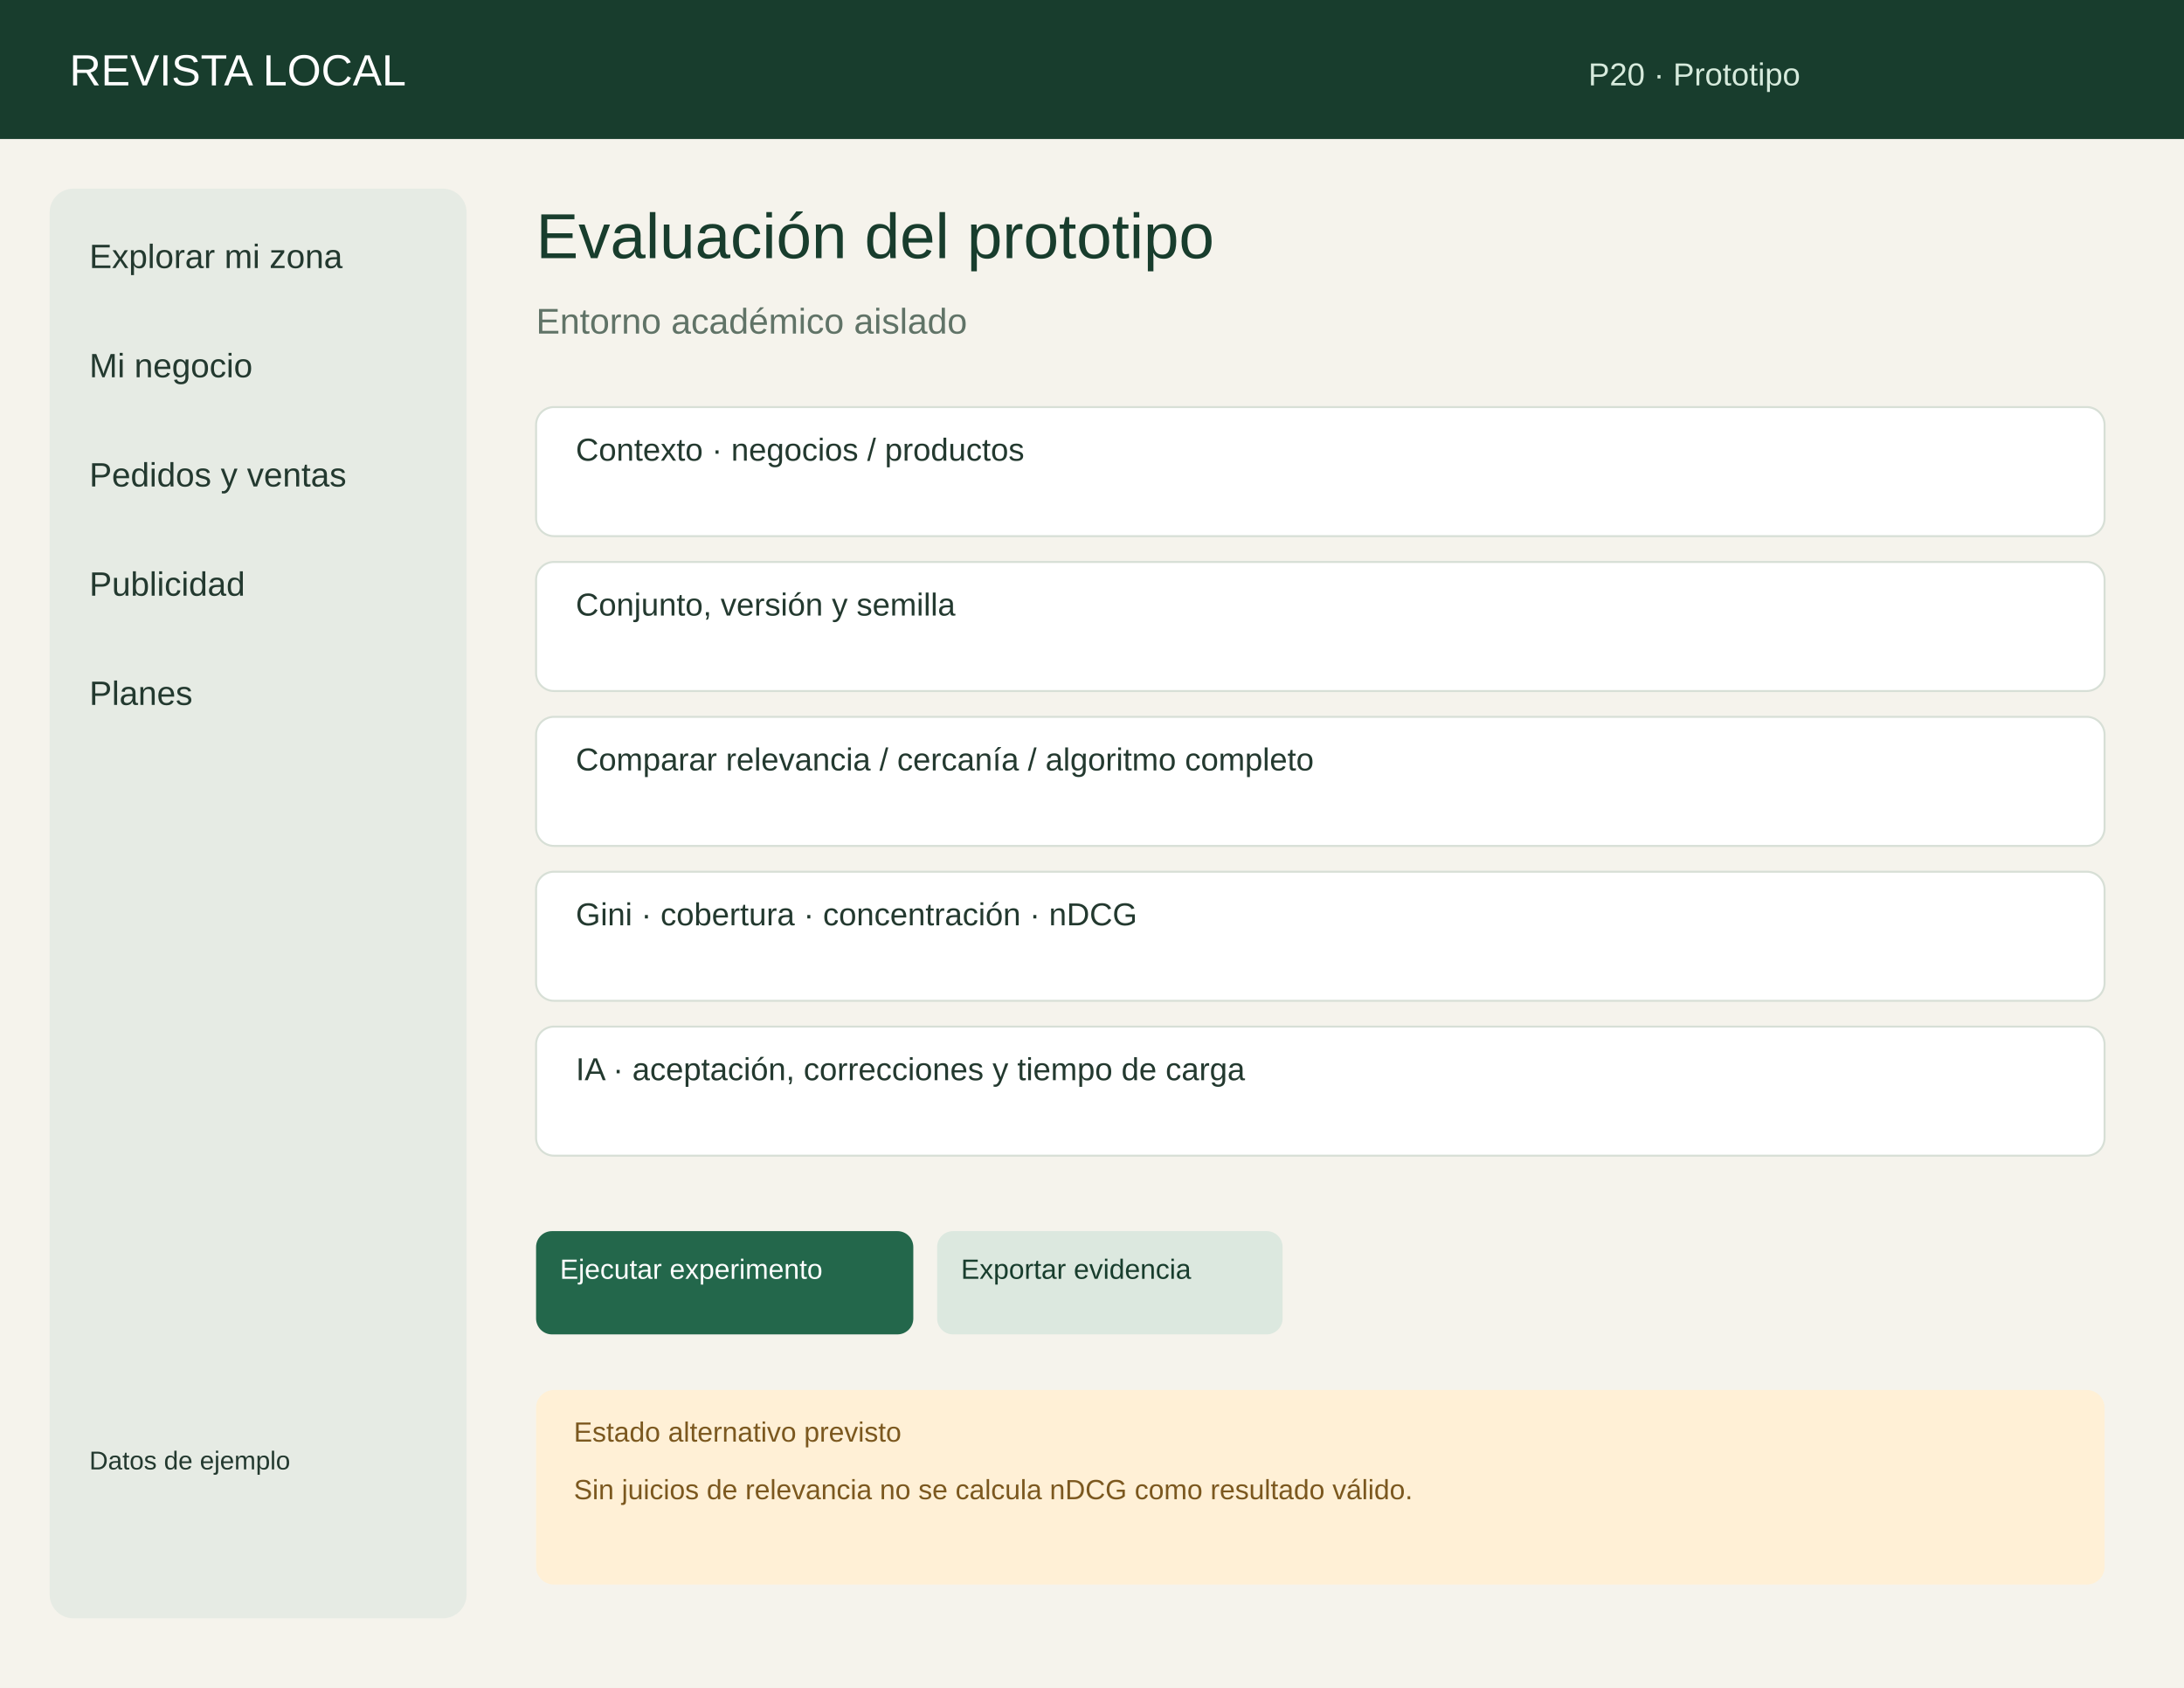
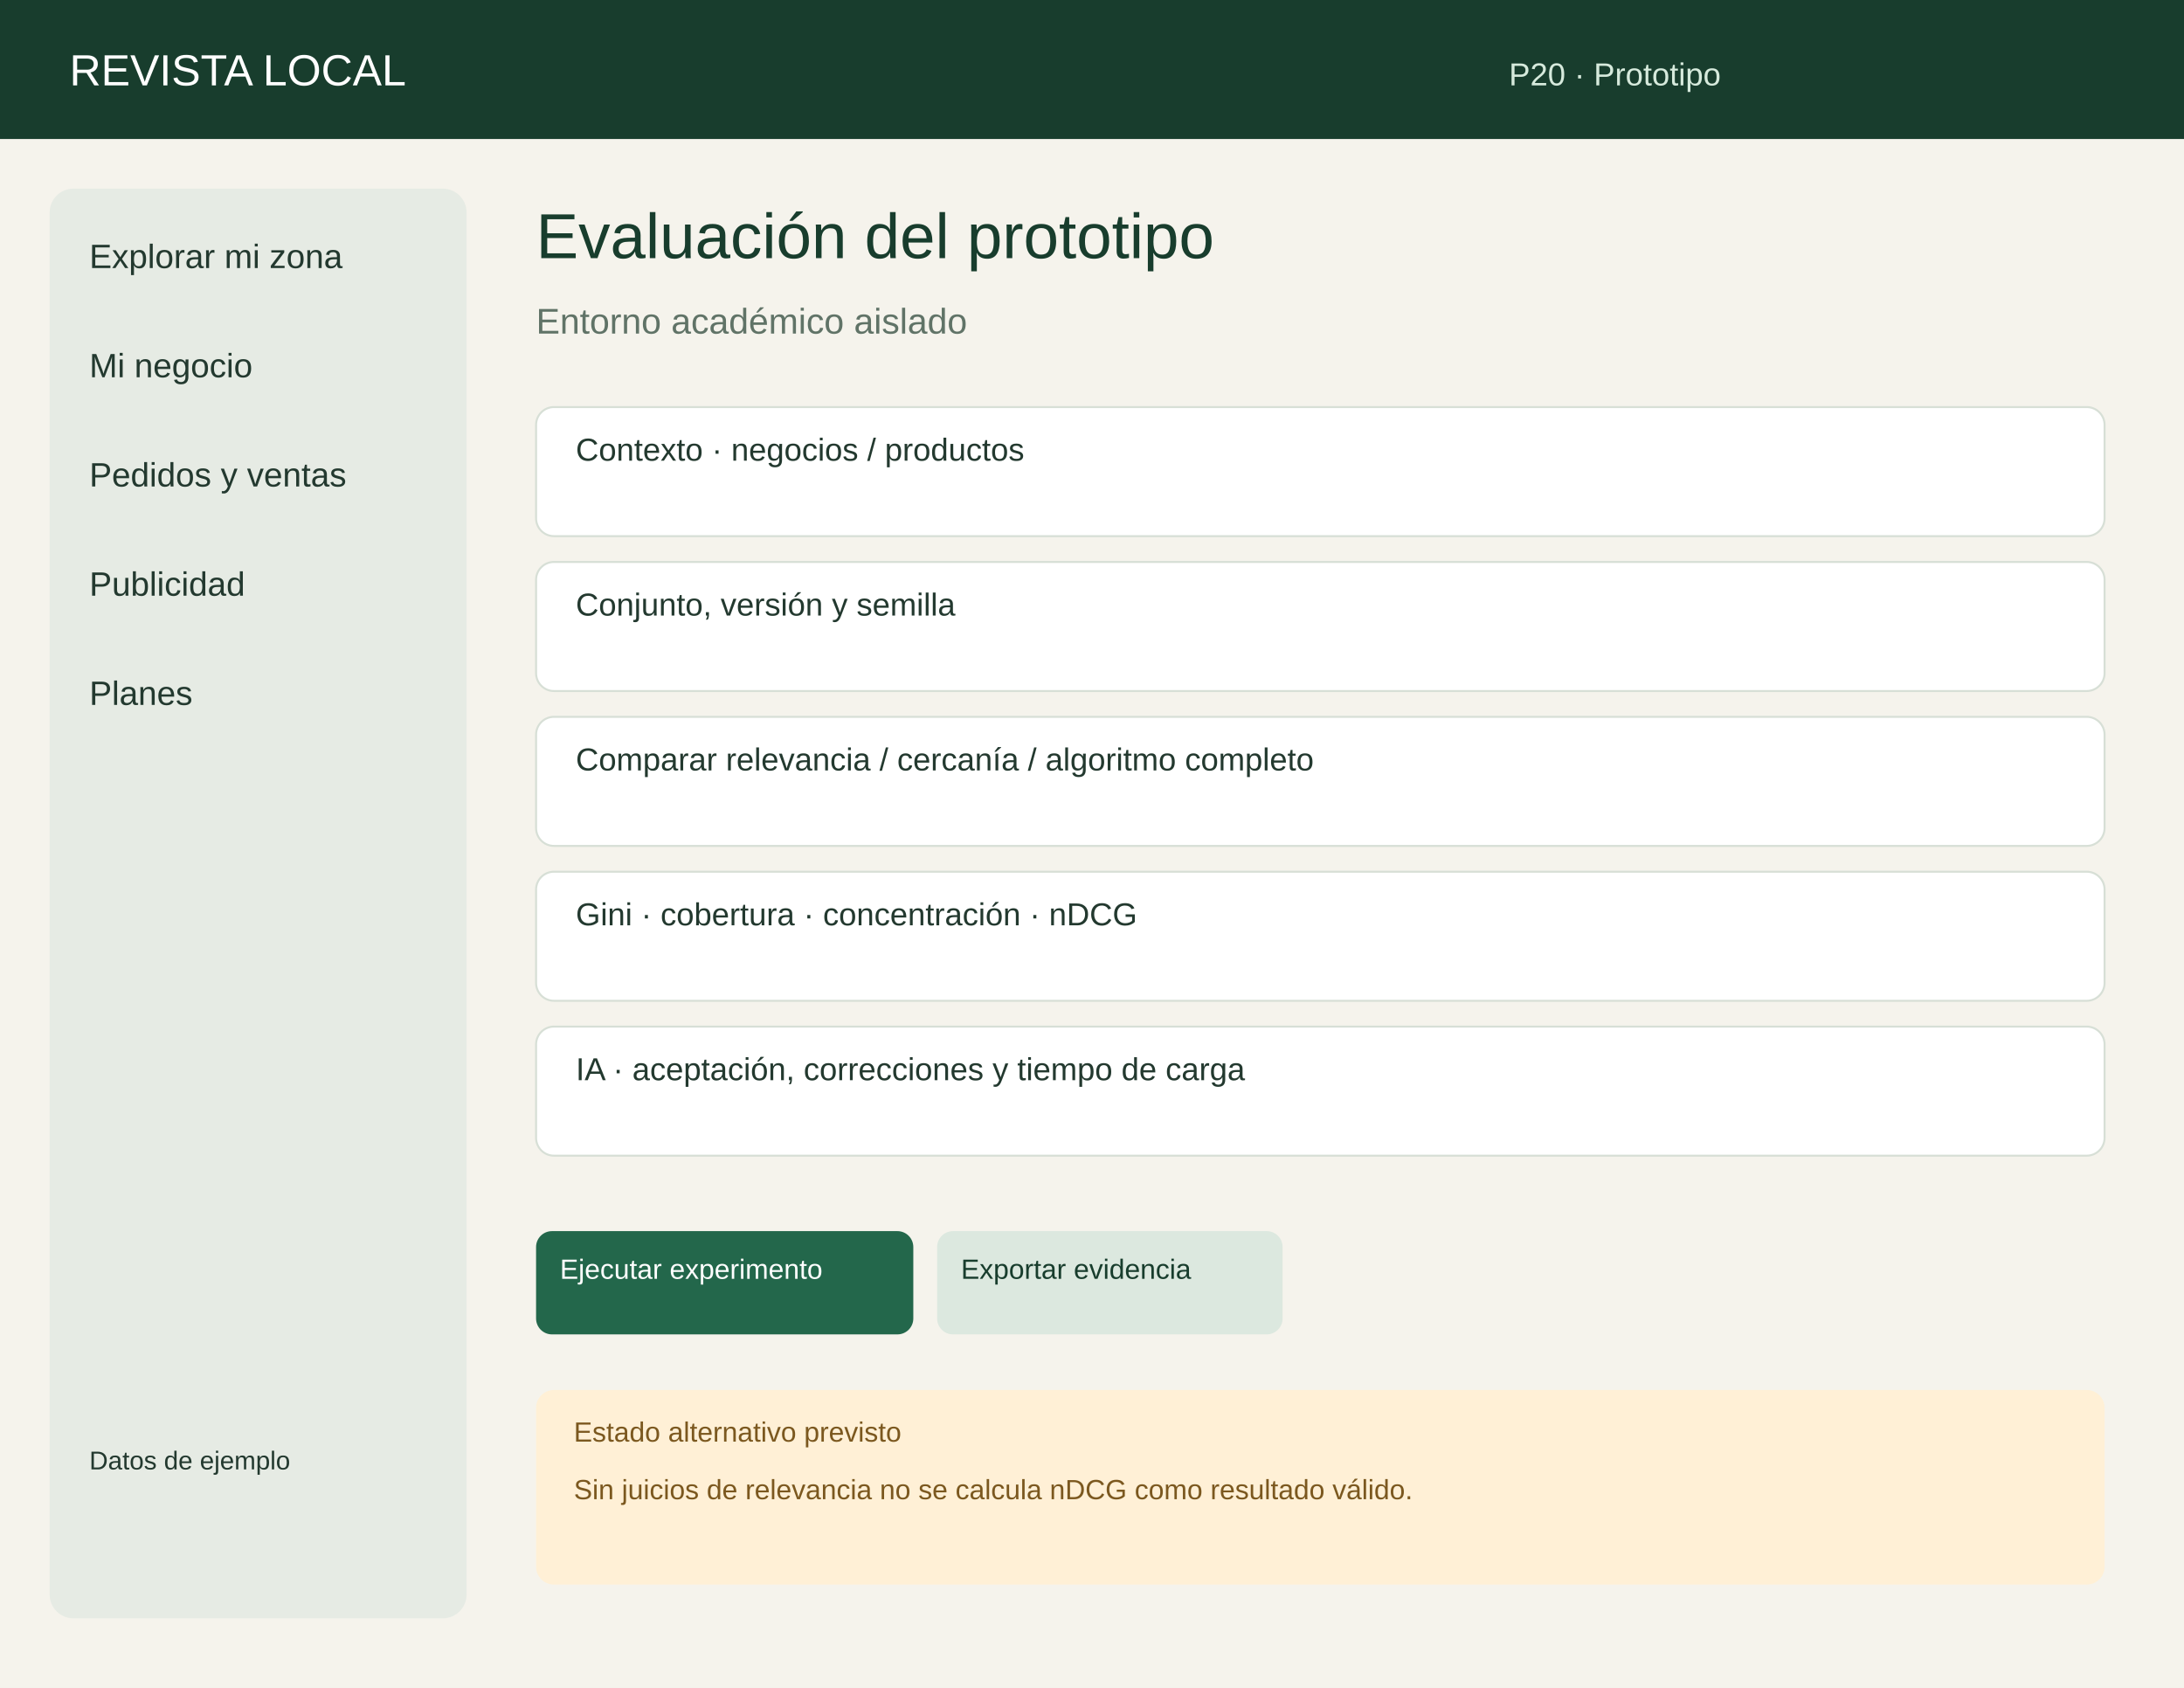
<svg xmlns="http://www.w3.org/2000/svg" width="1100" height="850" viewBox="0 0 1100 850">
  <rect width="1100" height="850" fill="#f5f3ec" />
  <rect x="0" y="0" width="1100" height="70" fill="#183d2d" />
  <text x="35" y="43" font-family="Arial" font-size="22" fill="#ffffff">
    <tspan x="35" dy="0">REVISTA LOCAL</tspan>
  </text>
-   <text x="800" y="43" font-family="Arial" font-size="16" fill="#d6eadc">
-     <tspan x="800" dy="0">P20 · Prototipo</tspan>
+   <text x="760" y="43" font-family="Arial" font-size="16" fill="#d6eadc">
+     <tspan x="760" dy="0">P20 · Prototipo</tspan>
  </text>
  <rect x="25" y="95" width="210" height="720" rx="12" fill="#e6ebe4" />
  <text x="45" y="135" font-family="Arial" font-size="17" fill="#23392f">
    <tspan x="45" dy="0">Explorar mi zona</tspan>
  </text>
  <text x="45" y="190" font-family="Arial" font-size="17" fill="#23392f">
    <tspan x="45" dy="0">Mi negocio</tspan>
  </text>
  <text x="45" y="245" font-family="Arial" font-size="17" fill="#23392f">
    <tspan x="45" dy="0">Pedidos y ventas</tspan>
  </text>
  <text x="45" y="300" font-family="Arial" font-size="17" fill="#23392f">
    <tspan x="45" dy="0">Publicidad</tspan>
  </text>
  <text x="45" y="355" font-family="Arial" font-size="17" fill="#23392f">
    <tspan x="45" dy="0">Planes</tspan>
  </text>
  <text x="45" y="740" font-family="Arial" font-size="13" fill="#23392f">
    <tspan x="45" dy="0">Datos de ejemplo</tspan>
  </text>
  <text x="270" y="130" font-family="Arial" font-size="32" fill="#183d2d">
    <tspan x="270" dy="0">Evaluación del prototipo</tspan>
  </text>
  <text x="270" y="168" font-family="Arial" font-size="18" fill="#607367">
    <tspan x="270" dy="0">Entorno académico aislado</tspan>
  </text>
  <rect x="270" y="205" width="790" height="65" rx="9" fill="white" stroke="#d7dfd6" />
  <text x="290" y="232" font-family="Arial" font-size="16" fill="#23392f">
    <tspan x="290" dy="0">Contexto · negocios / productos</tspan>
  </text>
  <rect x="270" y="283" width="790" height="65" rx="9" fill="white" stroke="#d7dfd6" />
  <text x="290" y="310" font-family="Arial" font-size="16" fill="#23392f">
    <tspan x="290" dy="0">Conjunto, versión y semilla</tspan>
  </text>
  <rect x="270" y="361" width="790" height="65" rx="9" fill="white" stroke="#d7dfd6" />
  <text x="290" y="388" font-family="Arial" font-size="16" fill="#23392f">
    <tspan x="290" dy="0">Comparar relevancia / cercanía / algoritmo completo</tspan>
  </text>
  <rect x="270" y="439" width="790" height="65" rx="9" fill="white" stroke="#d7dfd6" />
  <text x="290" y="466" font-family="Arial" font-size="16" fill="#23392f">
    <tspan x="290" dy="0">Gini · cobertura · concentración · nDCG</tspan>
  </text>
  <rect x="270" y="517" width="790" height="65" rx="9" fill="white" stroke="#d7dfd6" />
  <text x="290" y="544" font-family="Arial" font-size="16" fill="#23392f">
    <tspan x="290" dy="0">IA · aceptación, correcciones y tiempo de carga</tspan>
  </text>
  <a href="index.html#P20">
    <rect x="270" y="620" width="190" height="52" rx="8" fill="#23674b" />
    <text x="282" y="644" font-family="Arial" font-size="14" fill="white">
      <tspan x="282" dy="0">Ejecutar experimento</tspan>
    </text>
  </a>
  <a href="index.html#P20">
    <rect x="472" y="620" width="174" height="52" rx="8" fill="#dce8df" />
    <text x="484" y="644" font-family="Arial" font-size="14" fill="#183d2d">
      <tspan x="484" dy="0">Exportar evidencia</tspan>
    </text>
  </a>
  <rect x="270" y="700" width="790" height="98" rx="9" fill="#fff0d6" />
  <text x="289" y="726" font-family="Arial" font-size="14" fill="#7b581f">
    <tspan x="289" dy="0">Estado alternativo previsto</tspan>
  </text>
  <text x="289" y="755" font-family="Arial" font-size="14" fill="#7b581f">
    <tspan x="289" dy="0">Sin juicios de relevancia no se calcula nDCG como resultado válido.</tspan>
  </text>
</svg>
